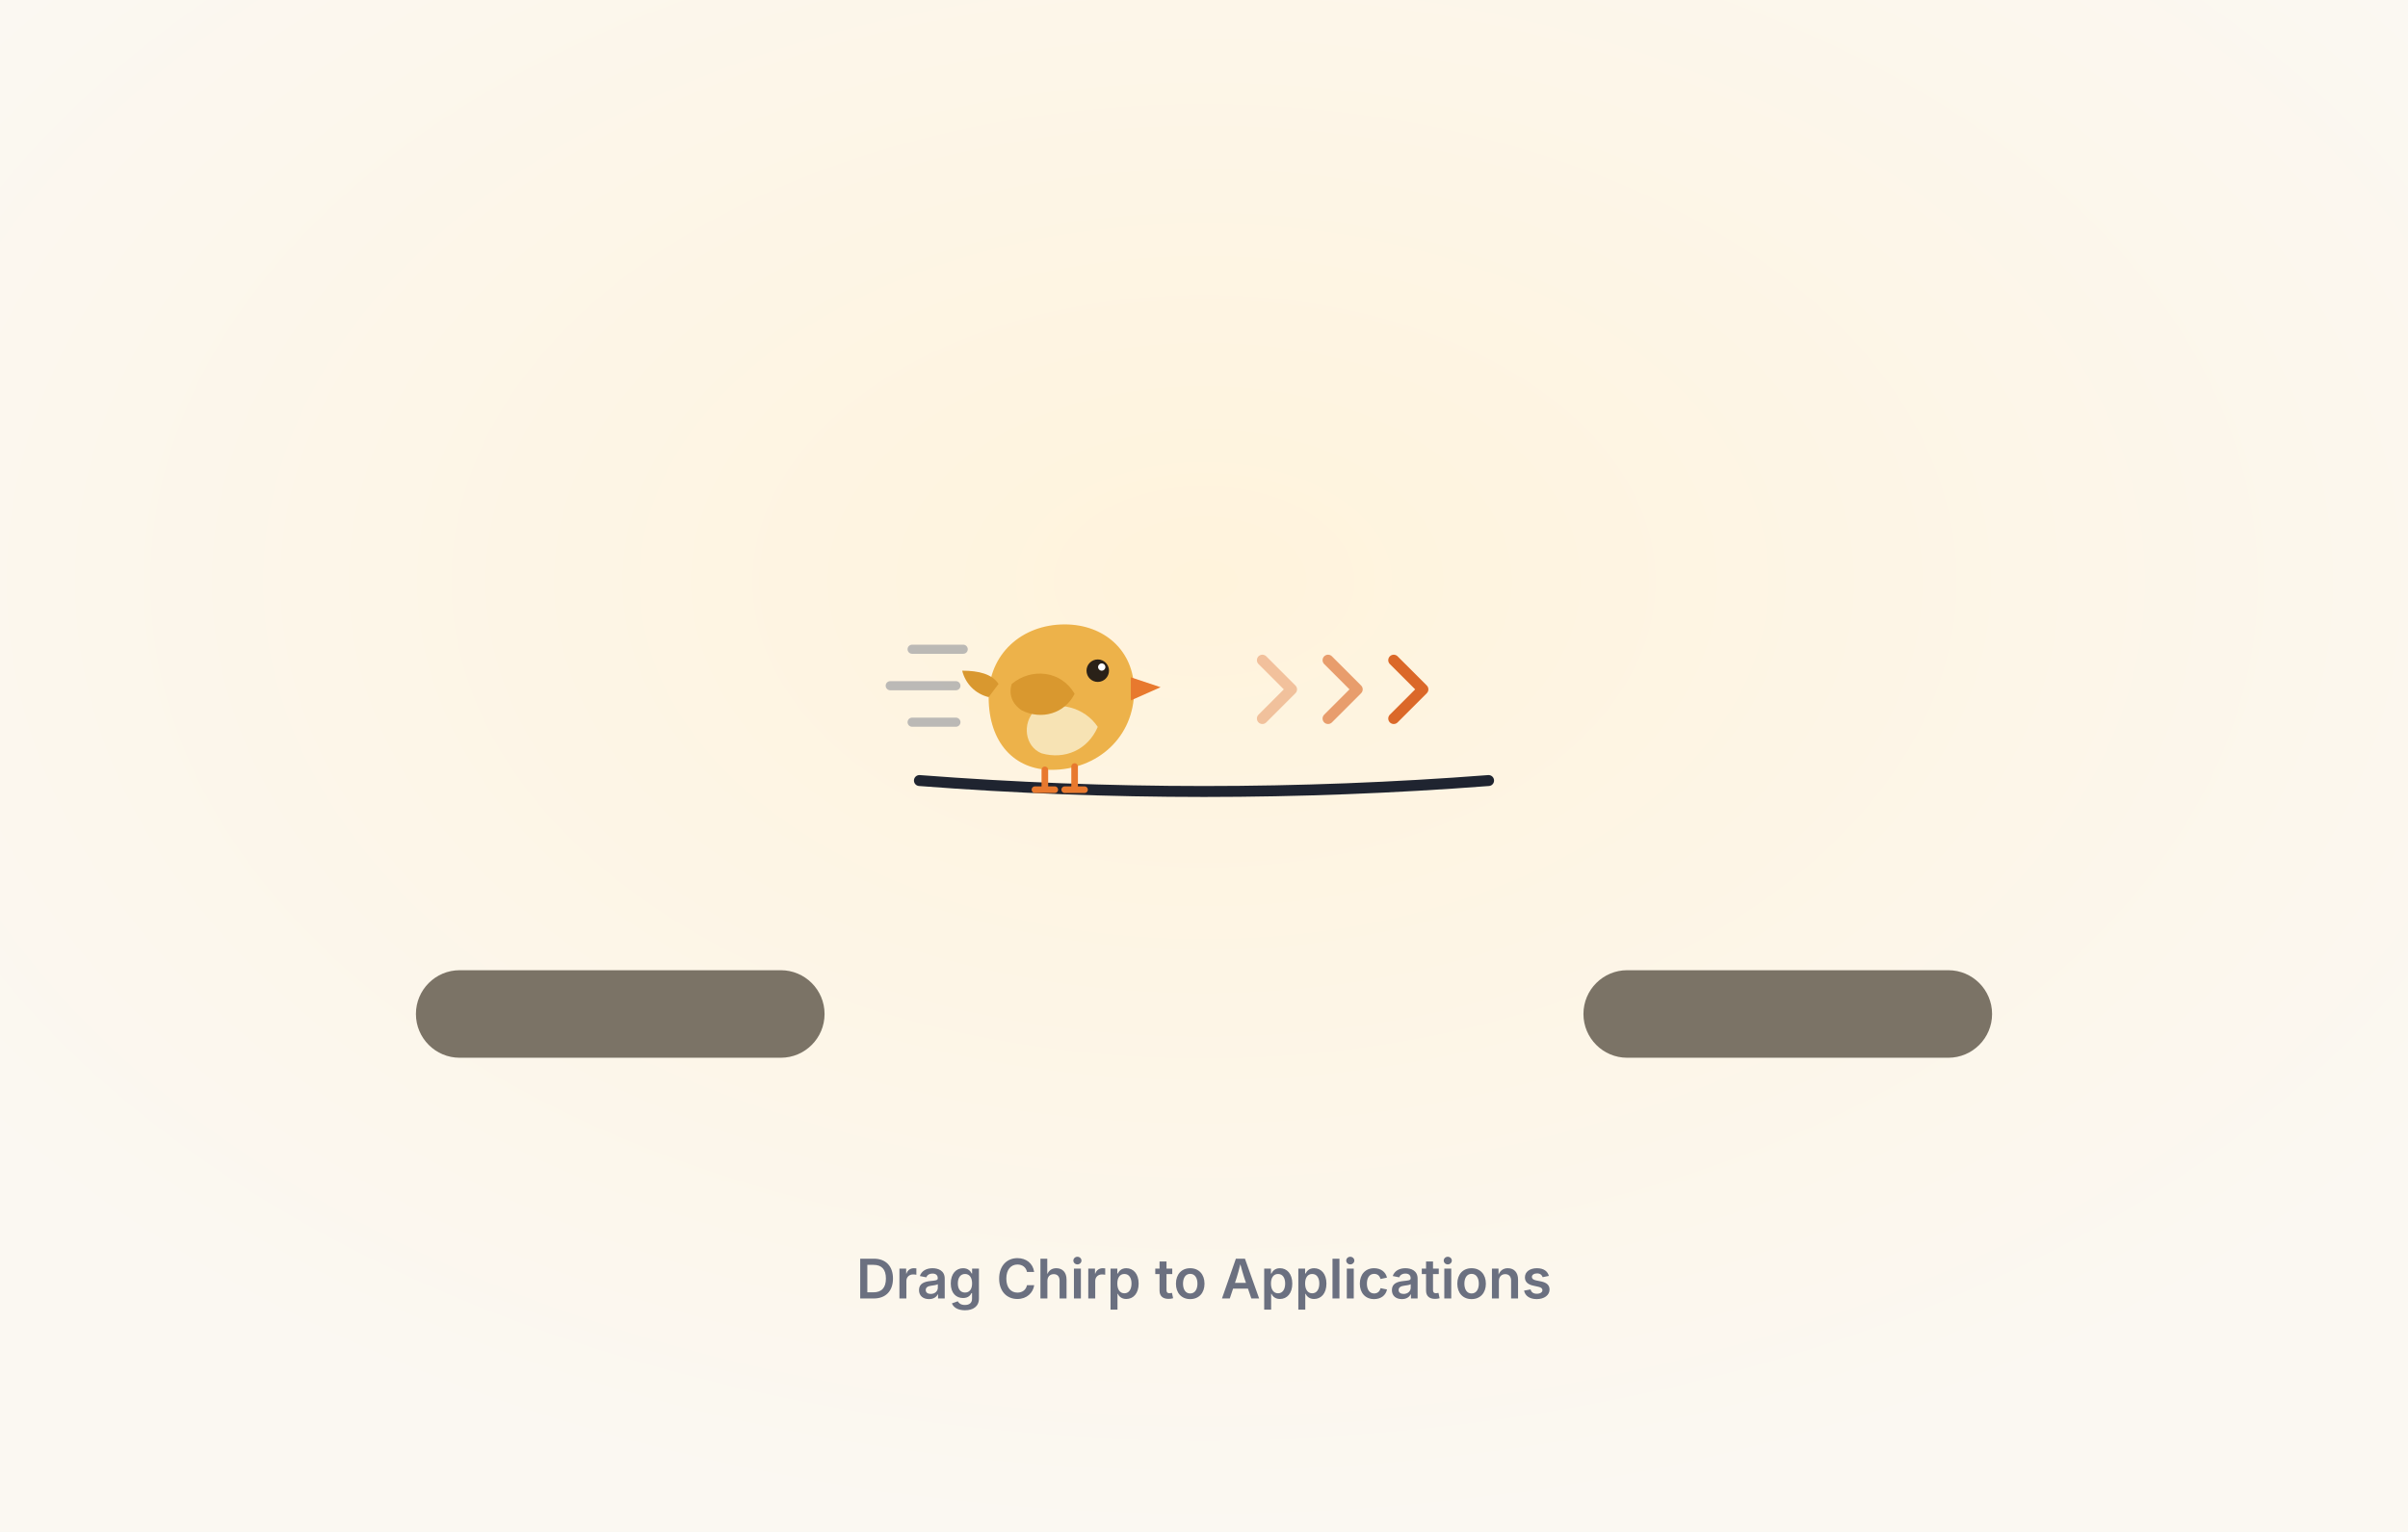
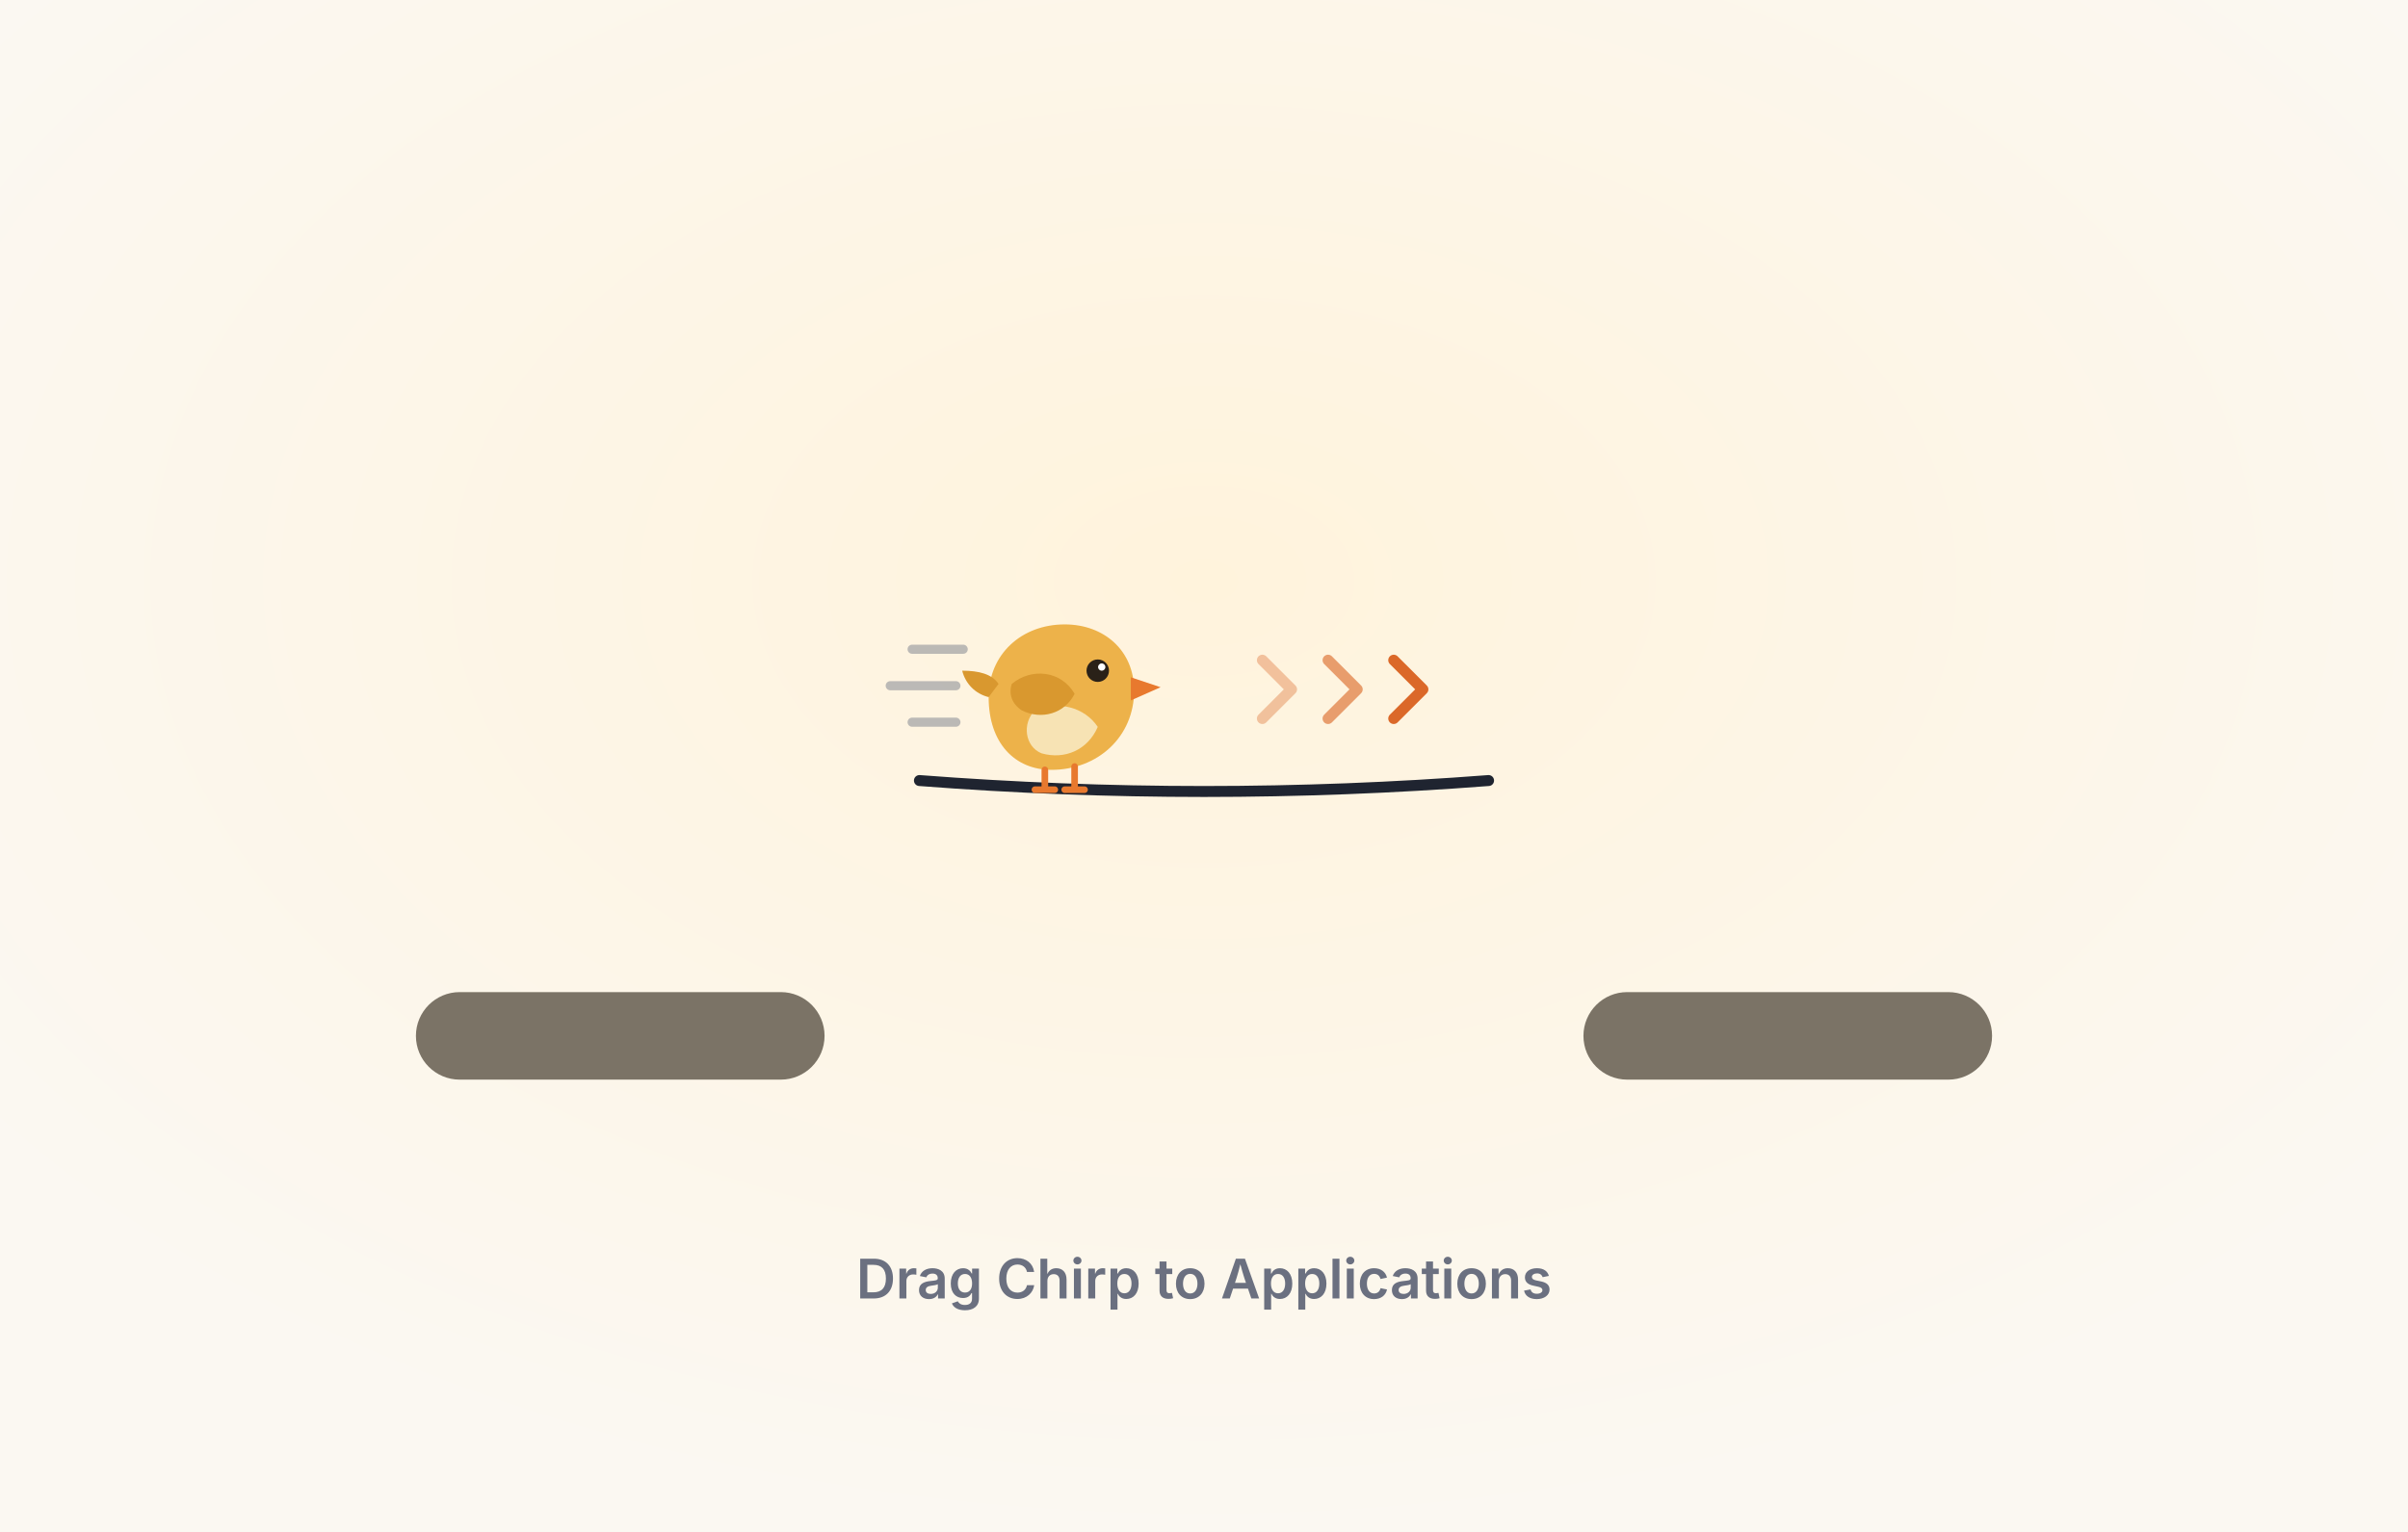
<svg xmlns="http://www.w3.org/2000/svg" viewBox="0 0 660 420" width="660" height="420" style="display:block">
  <defs>
    <radialGradient id="glow" cx="50%" cy="38%" r="62%">
      <stop offset="0" stop-color="#FFF3DC" />
      <stop offset="1" stop-color="#FBF8F2" />
    </radialGradient>
  </defs>
  <rect width="660" height="420" fill="url(#glow)" />
-   <rect x="114" y="266" width="112" height="24" rx="12" fill="#7B7366" />
-   <rect x="434" y="266" width="112" height="24" rx="12" fill="#7B7366" />
+   <rect x="114" y="272" width="112" height="24" rx="12" fill="#7B7366" />
+   <rect x="434" y="272" width="112" height="24" rx="12" fill="#7B7366" />
  <path d="M252 214 Q330 220 408 214" fill="none" stroke="#1F2430" stroke-width="3" stroke-linecap="round" />
  <path d="M250 178 h14 M244 188 h18 M250 198 h12" stroke="#6B7080" stroke-width="2.5" stroke-linecap="round" opacity=".45" />
  <g transform="translate(261.91 163.94) scale(0.9063)">
    <path d="M10 30c0-13 10-22 23-22 12 0 21 8 21 20 0 14-11 24-25 24-11 0-19-8-19-22z" fill="#EDB24A" />
    <path d="M10 30c-4-1-7-4-8-8 5 0 9 1 11 4z" fill="#D9982F" />
    <path d="M24 34c7-3 15-1 19 5-3 7-10 10-17 8-5-2-6-9-2-13z" fill="#F7E3B4" />
    <path d="M17 26c6-5 15-4 19 3-3 6-10 8-16 5-3-2-4-5-3-8z" fill="#D9982F" />
    <path d="M53 24l9 3-9 4z" fill="#E8792E" />
    <circle cx="43" cy="22" r="3.4" fill="#2A2118" />
    <circle cx="44.2" cy="20.9" r="1.1" fill="#fff" />
    <path d="M27 52v6m-3 0h6M36 51v7m-3 0h6" stroke="#E8792E" stroke-width="2" stroke-linecap="round" fill="none" />
  </g>
  <path d="M346 181 l8 8 -8 8" fill="none" stroke="#D9621F" stroke-width="3" stroke-linecap="round" stroke-linejoin="round" opacity="0.35" />
  <path d="M364 181 l8 8 -8 8" fill="none" stroke="#D9621F" stroke-width="3" stroke-linecap="round" stroke-linejoin="round" opacity="0.6" />
  <path d="M382 181 l8 8 -8 8" fill="none" stroke="#D9621F" stroke-width="3" stroke-linecap="round" stroke-linejoin="round" opacity="0.95" />
  <text x="330" y="356" text-anchor="middle" font-family="-apple-system, BlinkMacSystemFont, 'SF Pro Text', system-ui, sans-serif" font-size="15" font-weight="600" fill="#6B7080">Drag Chirp to Applications</text>
</svg>
